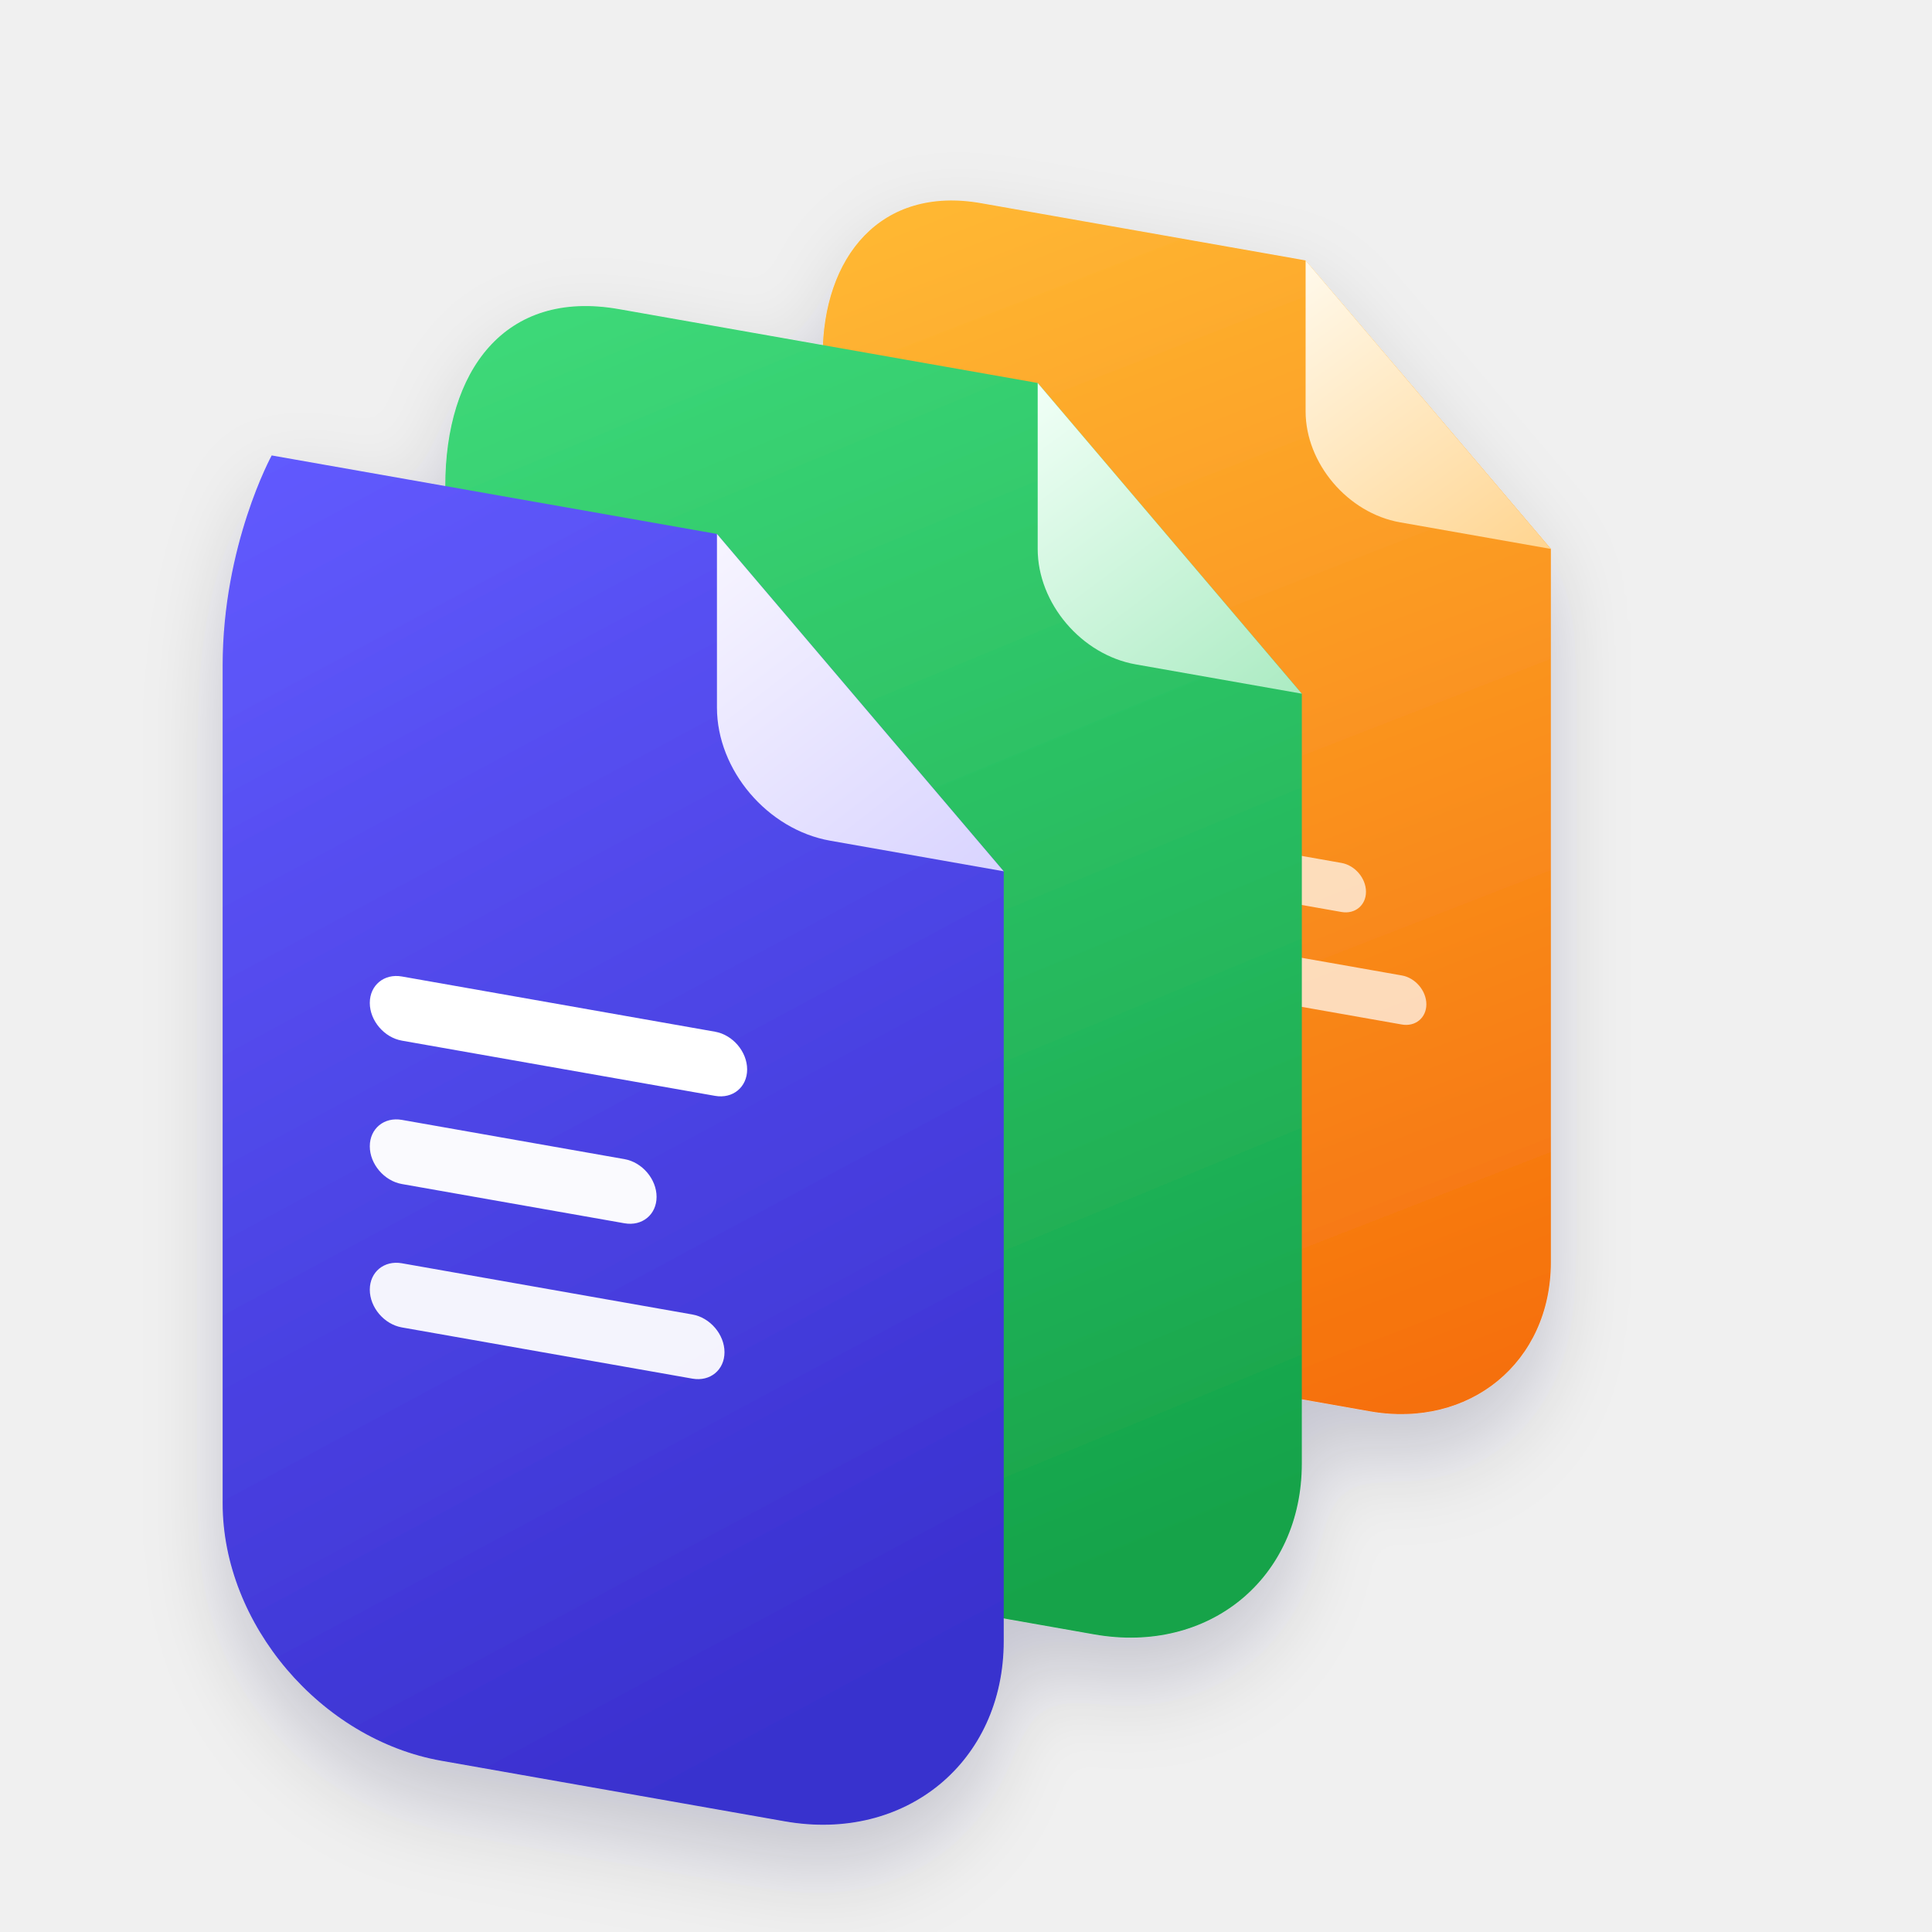
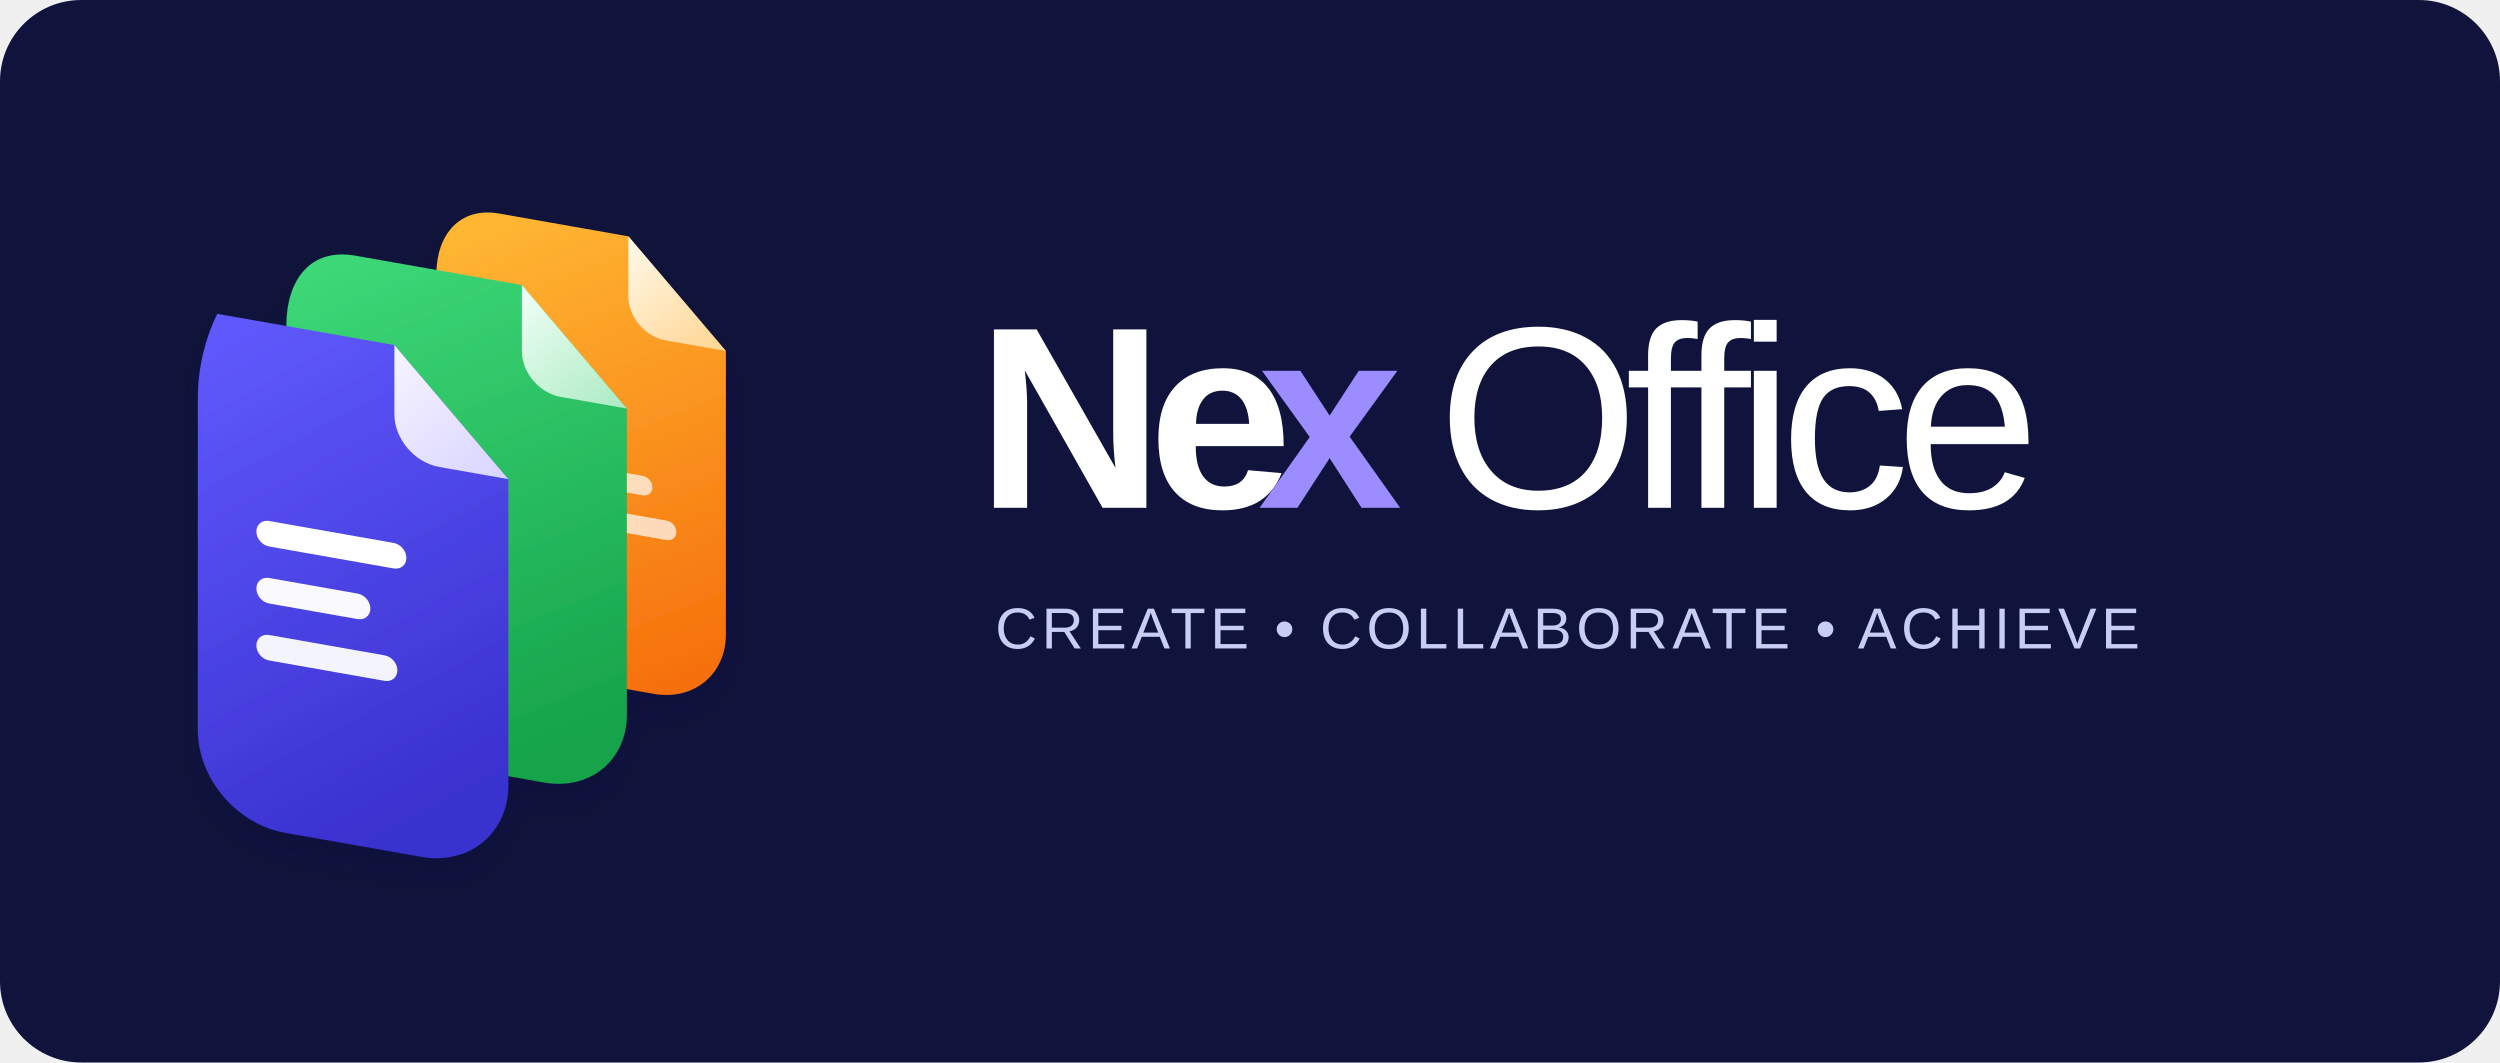
- <svg xmlns="http://www.w3.org/2000/svg" viewBox="0 0 512 512" width="512" height="512" role="img" aria-labelledby="title desc">
-   <defs>
-     <linearGradient id="suite-front" x1="55" y1="110" x2="255" y2="390" gradientUnits="userSpaceOnUse">
-       <stop stop-color="#625BFF" />
-       <stop offset="1" stop-color="#3930CE" />
-     </linearGradient>
-     <linearGradient id="suite-middle" x1="154" y1="55" x2="325" y2="345" gradientUnits="userSpaceOnUse">
-       <stop stop-color="#3DD878" />
-       <stop offset="1" stop-color="#16A34A" />
-     </linearGradient>
-     <linearGradient id="suite-back" x1="252" y1="10" x2="416" y2="300" gradientUnits="userSpaceOnUse">
-       <stop stop-color="#FFB733" />
-       <stop offset="1" stop-color="#F56C0A" />
-     </linearGradient>
-     <linearGradient id="suite-front-fold" x1="188" y1="110" x2="266" y2="192" gradientUnits="userSpaceOnUse">
-       <stop stop-color="#F7F5FF" />
-       <stop offset="1" stop-color="#D7D2FF" />
-     </linearGradient>
-     <linearGradient id="suite-middle-fold" x1="275" y1="55" x2="344" y2="130" gradientUnits="userSpaceOnUse">
-       <stop stop-color="#F0FFF6" />
-       <stop offset="1" stop-color="#A8EAC0" />
-     </linearGradient>
-     <linearGradient id="suite-back-fold" x1="345" y1="10" x2="412" y2="84" gradientUnits="userSpaceOnUse">
-       <stop stop-color="#FFF9EB" />
-       <stop offset="1" stop-color="#FFD187" />
-     </linearGradient>
-     <filter id="suite-shadow" x="-35%" y="-30%" width="190%" height="190%">
-       <feDropShadow dx="0" dy="11" stdDeviation="10" flood-color="#11153E" flood-opacity=".18" />
-     </filter>
-   </defs>
-   <g transform="skewY(10)" filter="url(#suite-shadow)">
-     <g>
-       <path fill="url(#suite-back)" d="M260 8h86l65 65v189c0 26.5-21.5 48-48 48H266c-26.5 0-48-21.5-48-48V56c0-26.5 15.5-48 42-48Z" />
-       <path fill="url(#suite-back-fold)" d="M346 8v40c0 13.8 11.2 25 25 25h40l-65-65Z" />
-       <g fill="#FFF" opacity=".70">
-         <rect x="323" y="166" width="39" height="13" rx="6.5" />
-         <rect x="323" y="193" width="55" height="13" rx="6.5" />
-       </g>
-     </g>
-     <g>
-       <path fill="url(#suite-middle)" d="M164 53h111l70 70v204c0 30.4-24.6 55-55 55H173c-30.4 0-55-24.6-55-55V108c0-30.4 15.6-55 46-55Z" />
-       <path fill="url(#suite-middle-fold)" d="M275 53v44c0 14.4 11.6 26 26 26h44l-70-70Z" />
-     </g>
-     <g>
-       <path fill="url(#suite-front)" d="M72 108h118l76 76v204c0 32-26 58-58 58H117c-32 0-58-26-58-58V166c0-32 13-58 13-58Z" />
-       <path fill="url(#suite-front-fold)" d="M190 108v46c0 16.6 13.4 30 30 30h46l-76-76Z" />
-       <g fill="#FFF">
-         <rect x="98" y="240" width="100" height="17" rx="8.5" />
-         <rect x="98" y="278" width="76" height="17" rx="8.5" opacity=".97" />
-         <rect x="98" y="316" width="94" height="17" rx="8.5" opacity=".94" />
+ <svg xmlns="http://www.w3.org/2000/svg" viewBox="0 0 1600 680" width="1600" height="680" role="img" aria-labelledby="title desc">
+   <rect width="1600" height="680" rx="52" fill="#10143C" />
+   <g transform="translate(70 85) scale(.96)">
+     <g transform="translate(0 0) scale(1)">
+       <defs>
+         <linearGradient id="suite-front" x1="55" y1="110" x2="255" y2="390" gradientUnits="userSpaceOnUse">
+           <stop stop-color="#625BFF" />
+           <stop offset="1" stop-color="#3930CE" />
+         </linearGradient>
+         <linearGradient id="suite-middle" x1="154" y1="55" x2="325" y2="345" gradientUnits="userSpaceOnUse">
+           <stop stop-color="#3DD878" />
+           <stop offset="1" stop-color="#16A34A" />
+         </linearGradient>
+         <linearGradient id="suite-back" x1="252" y1="10" x2="416" y2="300" gradientUnits="userSpaceOnUse">
+           <stop stop-color="#FFB733" />
+           <stop offset="1" stop-color="#F56C0A" />
+         </linearGradient>
+         <linearGradient id="suite-front-fold" x1="188" y1="110" x2="266" y2="192" gradientUnits="userSpaceOnUse">
+           <stop stop-color="#F7F5FF" />
+           <stop offset="1" stop-color="#D7D2FF" />
+         </linearGradient>
+         <linearGradient id="suite-middle-fold" x1="275" y1="55" x2="344" y2="130" gradientUnits="userSpaceOnUse">
+           <stop stop-color="#F0FFF6" />
+           <stop offset="1" stop-color="#A8EAC0" />
+         </linearGradient>
+         <linearGradient id="suite-back-fold" x1="345" y1="10" x2="412" y2="84" gradientUnits="userSpaceOnUse">
+           <stop stop-color="#FFF9EB" />
+           <stop offset="1" stop-color="#FFD187" />
+         </linearGradient>
+         <filter id="suite-shadow" x="-35%" y="-30%" width="190%" height="190%">
+           <feDropShadow dx="0" dy="11" stdDeviation="10" flood-color="#11153E" flood-opacity=".18" />
+         </filter>
+       </defs>
+       <g transform="skewY(10)" filter="url(#suite-shadow)">
+         <g>
+           <path fill="url(#suite-back)" d="M260 8h86l65 65v189c0 26.5-21.5 48-48 48H266c-26.5 0-48-21.5-48-48V56c0-26.5 15.5-48 42-48Z" />
+           <path fill="url(#suite-back-fold)" d="M346 8v40c0 13.8 11.2 25 25 25h40l-65-65Z" />
+           <g fill="#FFF" opacity=".70">
+             <rect x="323" y="166" width="39" height="13" rx="6.5" />
+             <rect x="323" y="193" width="55" height="13" rx="6.5" />
+           </g>
+         </g>
+         <g>
+           <path fill="url(#suite-middle)" d="M164 53h111l70 70v204c0 30.4-24.6 55-55 55H173c-30.4 0-55-24.6-55-55V108c0-30.4 15.6-55 46-55Z" />
+           <path fill="url(#suite-middle-fold)" d="M275 53v44c0 14.4 11.6 26 26 26h44l-70-70Z" />
+         </g>
+         <g>
+           <path fill="url(#suite-front)" d="M72 108h118l76 76v204c0 32-26 58-58 58H117c-32 0-58-26-58-58V166c0-32 13-58 13-58Z" />
+           <path fill="url(#suite-front-fold)" d="M190 108v46c0 16.6 13.4 30 30 30h46l-76-76Z" />
+           <g fill="#FFF">
+             <rect x="98" y="240" width="100" height="17" rx="8.5" />
+             <rect x="98" y="278" width="76" height="17" rx="8.5" opacity=".97" />
+             <rect x="98" y="316" width="94" height="17" rx="8.5" opacity=".94" />
+           </g>
+         </g>
      </g>
    </g>
  </g>
+   <text x="625" y="325" fill="#FFFFFF" font-family="Arial, sans-serif" font-size="166" font-weight="700" letter-spacing="-10">Ne</text>
+   <text x="805" y="325" fill="#9B8CFF" font-family="Arial, sans-serif" font-size="166" font-weight="700" letter-spacing="-10">x</text>
+   <text x="920" y="325" fill="#FFFFFF" font-family="Arial, sans-serif" font-size="166" font-weight="400" letter-spacing="-9">Office</text>
+   <text x="637" y="415" fill="#C8CDF4" font-family="Arial, sans-serif" font-size="37" font-weight="500" letter-spacing="3">CREATE  •  COLLABORATE  •  ACHIEVE</text>
</svg>
